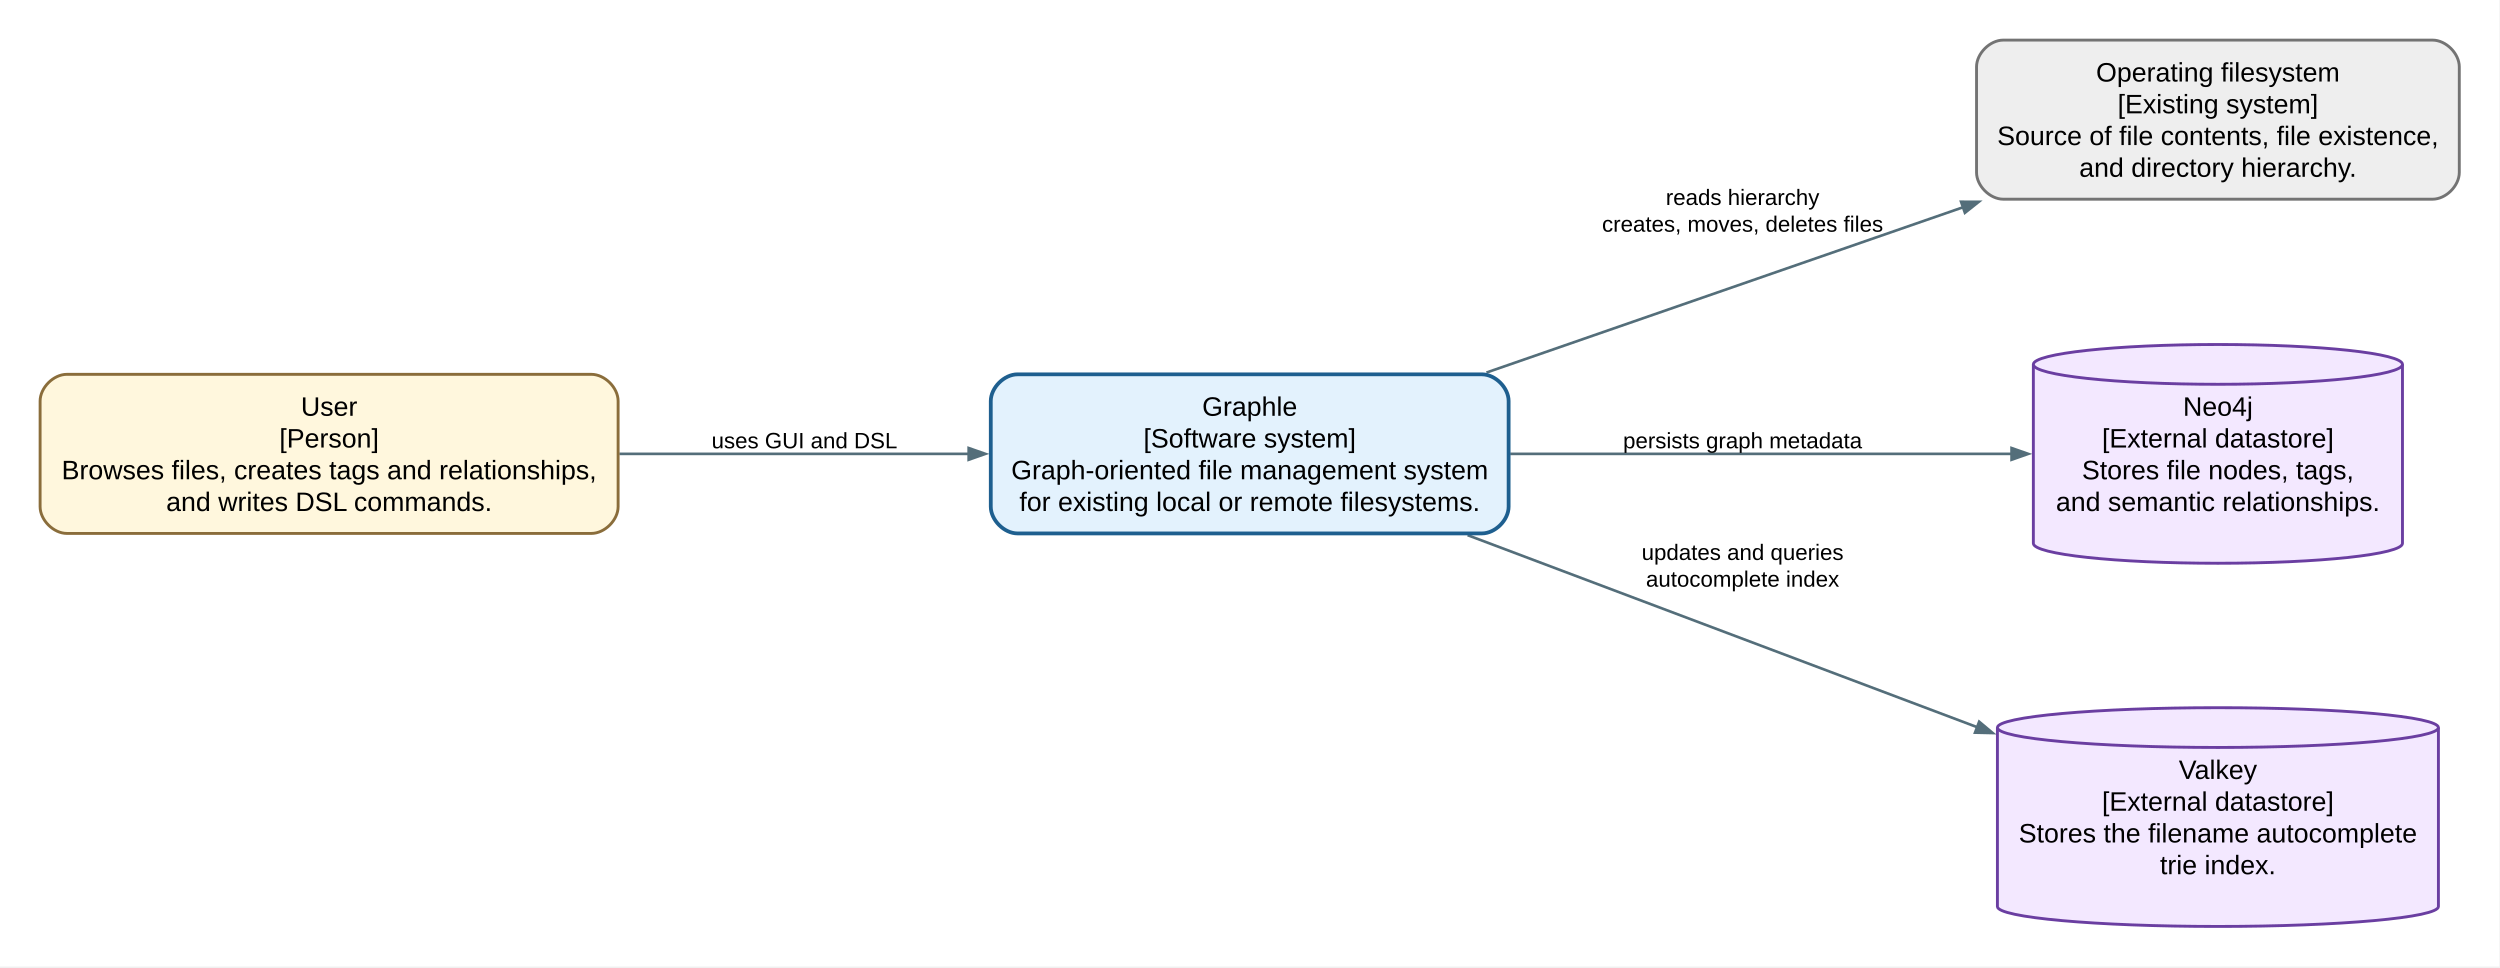
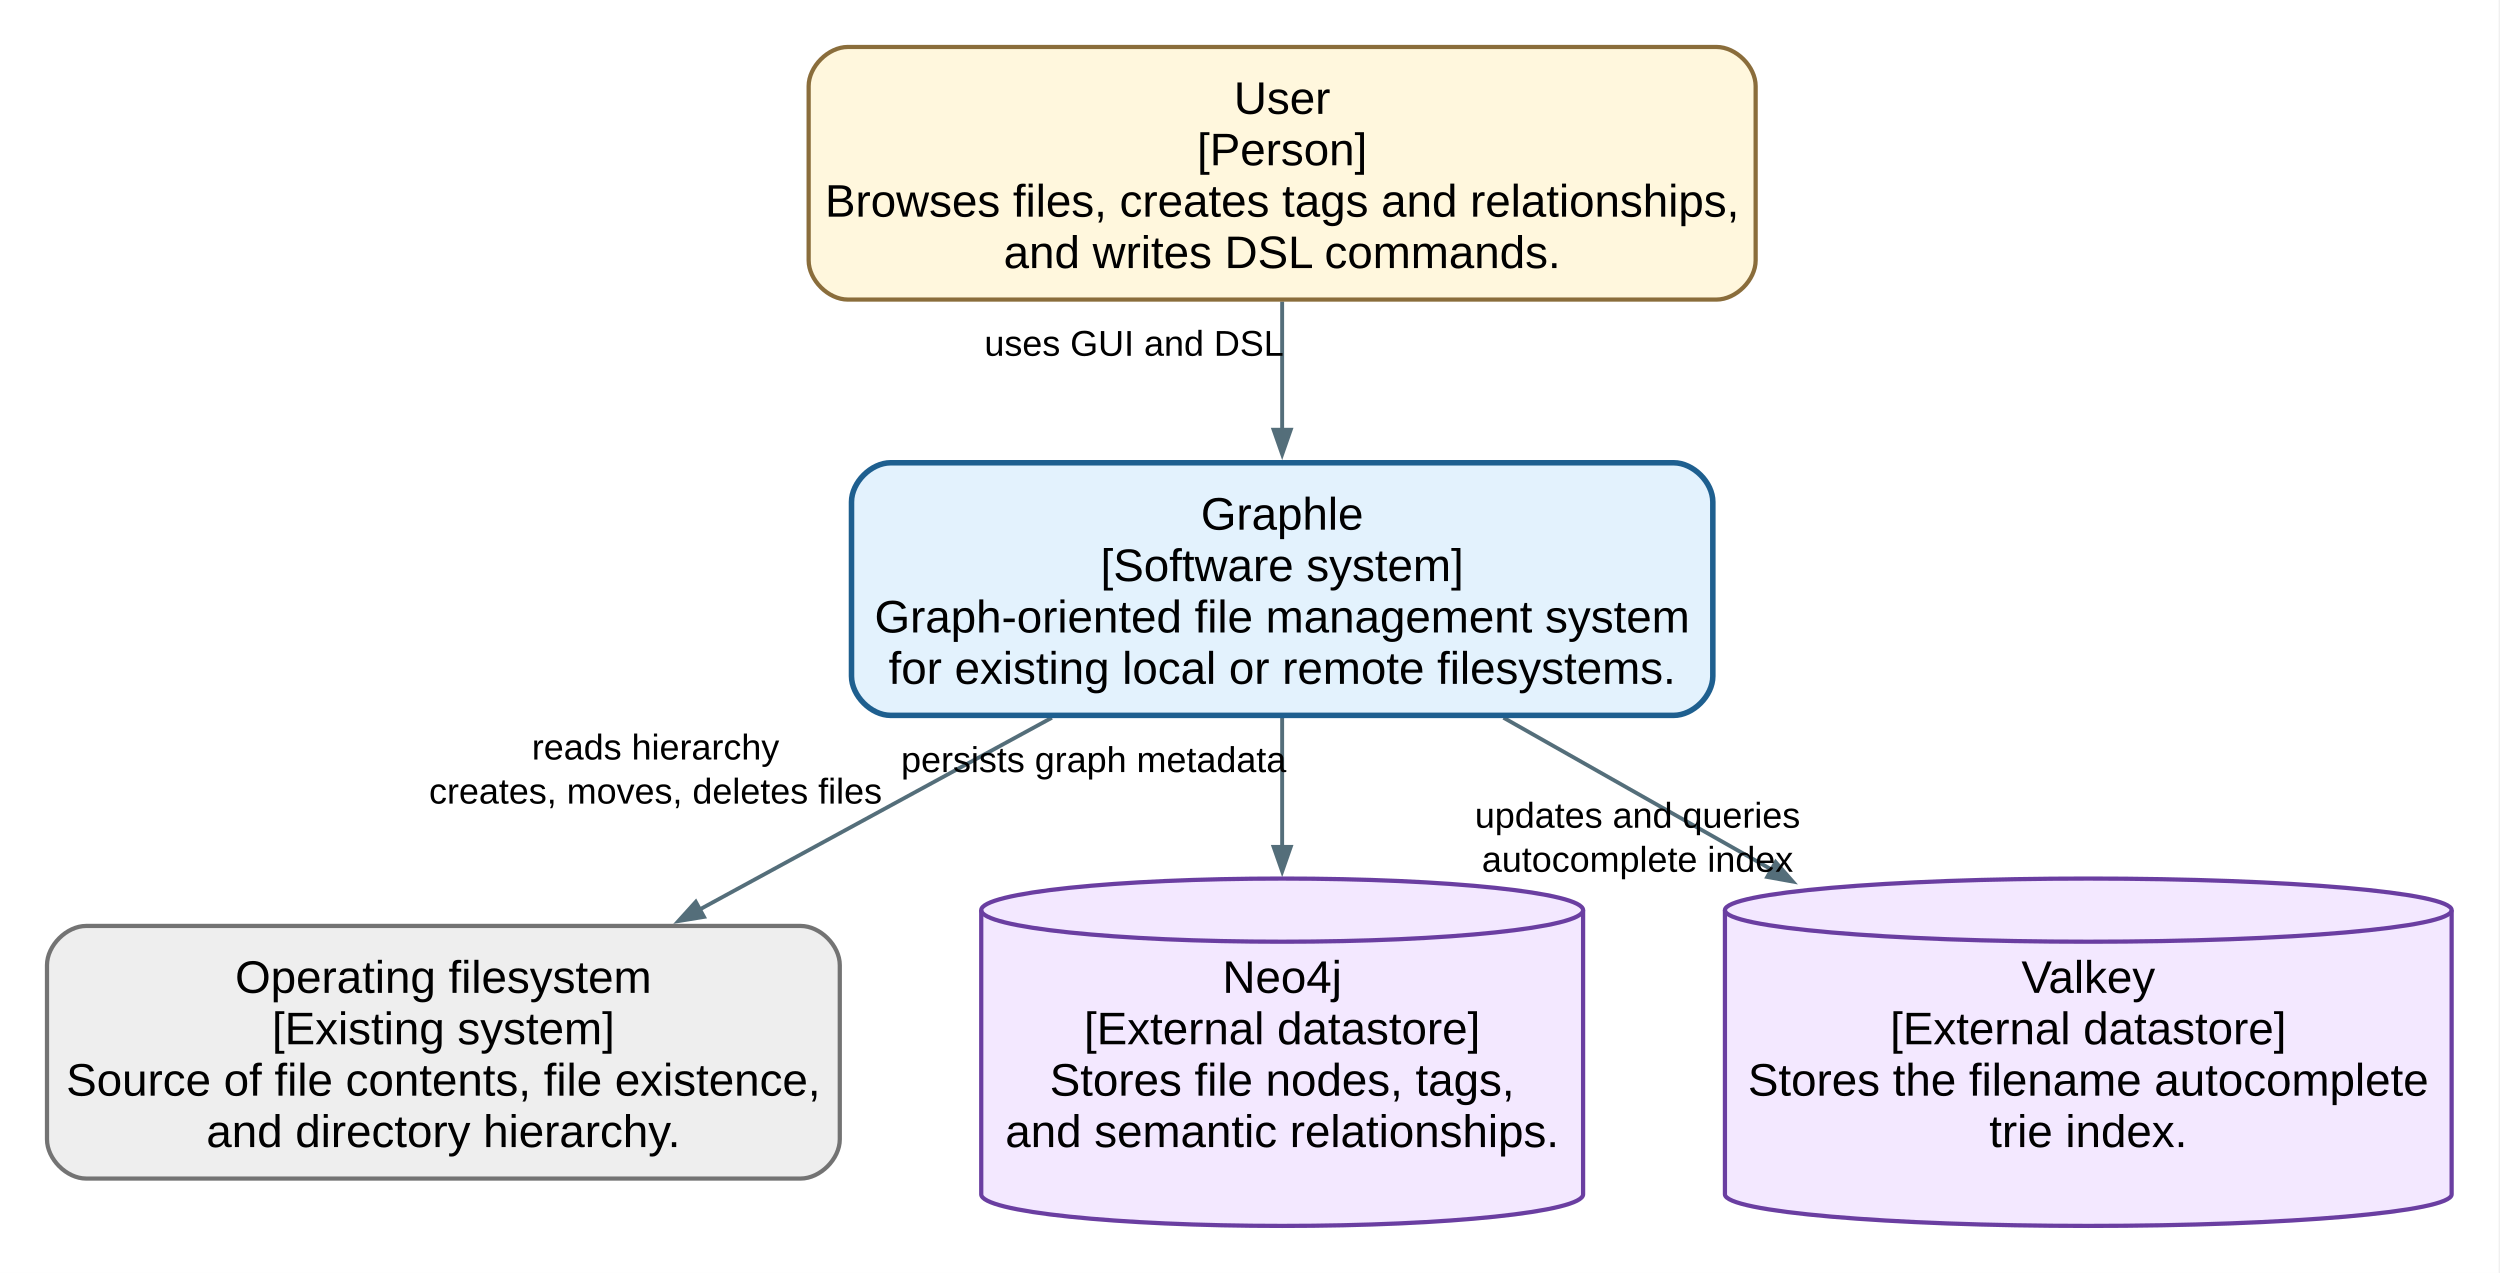
- <svg xmlns="http://www.w3.org/2000/svg" width="1122pt" height="434pt" viewBox="0.00 0.00 1122.00 434.00">
-   <g id="graph0" class="graph" transform="scale(1 1) rotate(0) translate(18 415.79)">
-     <polygon fill="white" stroke="none" points="-18,18 -18,-415.79 1103.73,-415.79 1103.73,18 -18,18" />
+ <svg xmlns="http://www.w3.org/2000/svg" width="766pt" height="390pt" viewBox="0.00 0.00 766.00 390.00">
+   <g id="graph0" class="graph" transform="scale(1 1) rotate(0) translate(14.4 375.62)">
+     <polygon fill="white" stroke="none" points="-14.4,14.4 -14.4,-375.62 751.18,-375.62 751.18,14.4 -14.4,14.4" />
    <g id="edge1" class="edge">
-       <path fill="none" stroke="#546e7a" stroke-width="1.2" d="M259.95,-212.09C310.05,-212.09 367.19,-212.09 416.87,-212.09" />
-       <polygon fill="#546e7a" stroke="#546e7a" stroke-width="1.2" points="416.74,-214.71 424.24,-212.09 416.74,-209.46 416.74,-214.71" />
-       <text xml:space="preserve" text-anchor="middle" x="343.04" y="-214.59" font-family="Arial" font-size="10.00">uses GUI and DSL</text>
+       <path fill="none" stroke="#546e7a" stroke-width="1.2" d="M378.45,-283.22C378.45,-270.82 378.45,-256.9 378.45,-243.9" />
+       <polygon fill="#546e7a" stroke="#546e7a" stroke-width="1.2" points="381.08,-243.94 378.46,-236.44 375.83,-243.94 381.08,-243.94" />
+       <text xml:space="preserve" text-anchor="middle" x="333.08" y="-266.61" font-family="Arial" font-size="11.00">uses GUI and DSL</text>
    </g>
    <g id="edge2" class="edge">
-       <path fill="none" stroke="#546e7a" stroke-width="1.2" d="M649.12,-248.59C713.99,-271.09 797.14,-299.92 863.39,-322.9" />
-       <polygon fill="#546e7a" stroke="#546e7a" stroke-width="1.2" points="862.13,-325.24 870.08,-325.22 863.85,-320.28 862.13,-325.24" />
-       <text xml:space="preserve" text-anchor="middle" x="764.07" y="-323.79" font-family="Arial" font-size="10.00">reads hierarchy</text>
-       <text xml:space="preserve" text-anchor="middle" x="764.07" y="-311.79" font-family="Arial" font-size="10.00">creates, moves, deletes files</text>
+       <path fill="none" stroke="#546e7a" stroke-width="1.2" d="M307.89,-155.71C274.46,-137.51 234.41,-115.71 200.02,-96.98" />
+       <polygon fill="#546e7a" stroke="#546e7a" stroke-width="1.2" points="201.3,-94.69 193.46,-93.41 198.79,-99.3 201.3,-94.69" />
+       <text xml:space="preserve" text-anchor="middle" x="186.45" y="-142.9" font-family="Arial" font-size="11.00">reads hierarchy</text>
+       <text xml:space="preserve" text-anchor="middle" x="186.45" y="-129.4" font-family="Arial" font-size="11.00">creates, moves, deletes files</text>
    </g>
    <g id="edge3" class="edge">
-       <path fill="none" stroke="#546e7a" stroke-width="1.2" d="M659.78,-212.09C730.4,-212.09 819.37,-212.09 885,-212.09" />
-       <polygon fill="#546e7a" stroke="#546e7a" stroke-width="1.2" points="884.79,-214.71 892.29,-212.09 884.79,-209.46 884.79,-214.71" />
-       <text xml:space="preserve" text-anchor="middle" x="764.07" y="-214.59" font-family="Arial" font-size="10.00">persists graph metadata</text>
+       <path fill="none" stroke="#546e7a" stroke-width="1.2" d="M378.45,-155.89C378.45,-143.6 378.45,-129.65 378.45,-116.11" />
+       <polygon fill="#546e7a" stroke="#546e7a" stroke-width="1.2" points="381.08,-116.14 378.46,-108.64 375.83,-116.14 381.08,-116.14" />
+       <text xml:space="preserve" text-anchor="middle" x="320.7" y="-139.05" font-family="Arial" font-size="11.00">persists graph metadata</text>
    </g>
    <g id="edge4" class="edge">
-       <path fill="none" stroke="#546e7a" stroke-width="1.2" d="M640.66,-175.61C708.63,-150 799.52,-115.74 869.6,-89.34" />
-       <polygon fill="#546e7a" stroke="#546e7a" stroke-width="1.2" points="870.25,-91.9 876.34,-86.8 868.39,-86.98 870.25,-91.9" />
-       <text xml:space="preserve" text-anchor="middle" x="764.07" y="-164.48" font-family="Arial" font-size="10.00">updates and queries</text>
-       <text xml:space="preserve" text-anchor="middle" x="764.07" y="-152.48" font-family="Arial" font-size="10.00">autocomplete index</text>
+       <path fill="none" stroke="#546e7a" stroke-width="1.2" d="M446.28,-155.71C471.62,-141.35 500.93,-124.75 528.4,-109.19" />
+       <polygon fill="#546e7a" stroke="#546e7a" stroke-width="1.2" points="529.66,-111.49 534.9,-105.51 527.08,-106.92 529.66,-111.49" />
+       <text xml:space="preserve" text-anchor="middle" x="487.34" y="-122" font-family="Arial" font-size="11.00">updates and queries</text>
+       <text xml:space="preserve" text-anchor="middle" x="487.34" y="-108.5" font-family="Arial" font-size="11.00">autocomplete index</text>
    </g>
    <g id="node1" class="node">
-       <path fill="#fff7dd" stroke="#8a6d3b" stroke-width="1.3" d="M247.41,-247.79C247.41,-247.79 12,-247.79 12,-247.79 6,-247.79 0,-241.79 0,-235.79 0,-235.79 0,-188.39 0,-188.39 0,-182.39 6,-176.39 12,-176.39 12,-176.39 247.41,-176.39 247.41,-176.39 253.41,-176.39 259.41,-182.39 259.41,-188.39 259.41,-188.39 259.41,-235.79 259.41,-235.79 259.41,-241.79 253.41,-247.79 247.41,-247.79" />
-       <text xml:space="preserve" text-anchor="middle" x="129.71" y="-229.19" font-family="Arial" font-size="12.00">User</text>
-       <text xml:space="preserve" text-anchor="middle" x="129.71" y="-214.94" font-family="Arial" font-size="12.00">[Person]</text>
-       <text xml:space="preserve" text-anchor="middle" x="129.71" y="-200.69" font-family="Arial" font-size="12.00">Browses files, creates tags and relationships,</text>
-       <text xml:space="preserve" text-anchor="middle" x="129.71" y="-186.44" font-family="Arial" font-size="12.00">and writes DSL commands.</text>
+       <path fill="#fff7dd" stroke="#8a6d3b" stroke-width="1.3" d="M511.53,-361.23C511.53,-361.23 245.37,-361.23 245.37,-361.23 239.38,-361.23 233.37,-355.23 233.37,-349.23 233.37,-349.23 233.37,-295.83 233.37,-295.83 233.37,-289.83 239.37,-283.83 245.37,-283.83 245.37,-283.83 511.53,-283.83 511.53,-283.83 517.53,-283.83 523.53,-289.83 523.53,-295.83 523.53,-295.83 523.53,-349.23 523.53,-349.23 523.53,-355.23 517.53,-361.23 511.53,-361.23" />
+       <text xml:space="preserve" text-anchor="middle" x="378.45" y="-340.73" font-family="Arial" font-size="14.00">User</text>
+       <text xml:space="preserve" text-anchor="middle" x="378.45" y="-324.98" font-family="Arial" font-size="14.00">[Person]</text>
+       <text xml:space="preserve" text-anchor="middle" x="378.45" y="-309.23" font-family="Arial" font-size="14.00">Browses files, creates tags and relationships,</text>
+       <text xml:space="preserve" text-anchor="middle" x="378.45" y="-293.48" font-family="Arial" font-size="14.00">and writes DSL commands.</text>
    </g>
    <g id="node2" class="node">
-       <path fill="#e3f2fd" stroke="#1e5f8f" stroke-width="1.7" d="M647.07,-247.79C647.07,-247.79 438.66,-247.79 438.66,-247.79 432.66,-247.79 426.66,-241.79 426.66,-235.79 426.66,-235.79 426.66,-188.39 426.66,-188.39 426.66,-182.39 432.66,-176.39 438.66,-176.39 438.66,-176.39 647.07,-176.39 647.07,-176.39 653.07,-176.39 659.07,-182.39 659.07,-188.39 659.07,-188.39 659.07,-235.79 659.07,-235.79 659.07,-241.79 653.07,-247.79 647.07,-247.79" />
-       <text xml:space="preserve" text-anchor="middle" x="542.87" y="-229.19" font-family="Arial" font-size="12.00">Graphle</text>
-       <text xml:space="preserve" text-anchor="middle" x="542.87" y="-214.94" font-family="Arial" font-size="12.00">[Software system]</text>
-       <text xml:space="preserve" text-anchor="middle" x="542.87" y="-200.69" font-family="Arial" font-size="12.00">Graph-oriented file management system</text>
-       <text xml:space="preserve" text-anchor="middle" x="542.87" y="-186.44" font-family="Arial" font-size="12.00">for existing local or remote filesystems.</text>
+       <path fill="#e3f2fd" stroke="#1e5f8f" stroke-width="1.7" d="M498.41,-233.83C498.41,-233.83 258.5,-233.83 258.5,-233.83 252.5,-233.83 246.5,-227.83 246.5,-221.83 246.5,-221.83 246.5,-168.43 246.5,-168.43 246.5,-162.43 252.5,-156.43 258.5,-156.43 258.5,-156.43 498.41,-156.43 498.41,-156.43 504.41,-156.43 510.41,-162.43 510.41,-168.43 510.41,-168.43 510.41,-221.83 510.41,-221.83 510.41,-227.83 504.41,-233.83 498.41,-233.83" />
+       <text xml:space="preserve" text-anchor="middle" x="378.45" y="-213.33" font-family="Arial" font-size="14.00">Graphle</text>
+       <text xml:space="preserve" text-anchor="middle" x="378.45" y="-197.58" font-family="Arial" font-size="14.00">[Software system]</text>
+       <text xml:space="preserve" text-anchor="middle" x="378.45" y="-181.83" font-family="Arial" font-size="14.00">Graph-oriented file management system</text>
+       <text xml:space="preserve" text-anchor="middle" x="378.45" y="-166.08" font-family="Arial" font-size="14.00">for existing local or remote filesystems.</text>
    </g>
    <g id="node3" class="node">
-       <path fill="#eeeeee" stroke="#737373" stroke-width="1.3" d="M1073.73,-397.79C1073.73,-397.79 881.07,-397.79 881.07,-397.79 875.07,-397.79 869.07,-391.79 869.07,-385.79 869.07,-385.79 869.07,-338.39 869.07,-338.39 869.07,-332.39 875.07,-326.39 881.07,-326.39 881.07,-326.39 1073.73,-326.39 1073.73,-326.39 1079.73,-326.39 1085.73,-332.39 1085.73,-338.39 1085.73,-338.39 1085.73,-385.79 1085.73,-385.79 1085.73,-391.79 1079.73,-397.79 1073.73,-397.79" />
-       <text xml:space="preserve" text-anchor="middle" x="977.4" y="-379.19" font-family="Arial" font-size="12.00">Operating filesystem</text>
-       <text xml:space="preserve" text-anchor="middle" x="977.4" y="-364.94" font-family="Arial" font-size="12.00">[Existing system]</text>
-       <text xml:space="preserve" text-anchor="middle" x="977.4" y="-350.69" font-family="Arial" font-size="12.00">Source of file contents, file existence,</text>
-       <text xml:space="preserve" text-anchor="middle" x="977.4" y="-336.44" font-family="Arial" font-size="12.00">and directory hierarchy.</text>
+       <path fill="#eeeeee" stroke="#737373" stroke-width="1.3" d="M230.91,-91.91C230.91,-91.91 12,-91.91 12,-91.91 6,-91.91 0,-85.91 0,-79.91 0,-79.91 0,-26.51 0,-26.51 0,-20.51 6,-14.51 12,-14.51 12,-14.51 230.91,-14.51 230.91,-14.51 236.91,-14.51 242.91,-20.51 242.91,-26.51 242.91,-26.51 242.91,-79.91 242.91,-79.91 242.91,-85.91 236.91,-91.91 230.91,-91.91" />
+       <text xml:space="preserve" text-anchor="middle" x="121.45" y="-71.41" font-family="Arial" font-size="14.00">Operating filesystem</text>
+       <text xml:space="preserve" text-anchor="middle" x="121.45" y="-55.66" font-family="Arial" font-size="14.00">[Existing system]</text>
+       <text xml:space="preserve" text-anchor="middle" x="121.45" y="-39.91" font-family="Arial" font-size="14.00">Source of file contents, file existence,</text>
+       <text xml:space="preserve" text-anchor="middle" x="121.45" y="-24.16" font-family="Arial" font-size="14.00">and directory hierarchy.</text>
    </g>
    <g id="node4" class="node">
-       <path fill="#f3e8ff" stroke="#6a3ea1" stroke-width="1.3" d="M1060.23,-252.25C1060.23,-257.17 1023.1,-261.18 977.4,-261.18 931.7,-261.18 894.57,-257.17 894.57,-252.25 894.57,-252.25 894.57,-171.93 894.57,-171.93 894.57,-167 931.7,-163 977.4,-163 1023.1,-163 1060.23,-167 1060.23,-171.93 1060.23,-171.93 1060.23,-252.25 1060.23,-252.25" />
-       <path fill="none" stroke="#6a3ea1" stroke-width="1.3" d="M1060.23,-252.25C1060.23,-247.33 1023.1,-243.32 977.4,-243.32 931.7,-243.32 894.57,-247.33 894.57,-252.25" />
-       <text xml:space="preserve" text-anchor="middle" x="977.4" y="-229.19" font-family="Arial" font-size="12.00">Neo4j</text>
-       <text xml:space="preserve" text-anchor="middle" x="977.4" y="-214.94" font-family="Arial" font-size="12.00">[External datastore]</text>
-       <text xml:space="preserve" text-anchor="middle" x="977.4" y="-200.69" font-family="Arial" font-size="12.00">Stores file nodes, tags,</text>
-       <text xml:space="preserve" text-anchor="middle" x="977.4" y="-186.44" font-family="Arial" font-size="12.00">and semantic relationships.</text>
+       <path fill="#f3e8ff" stroke="#6a3ea1" stroke-width="1.3" d="M470.66,-96.75C470.66,-102.09 429.33,-106.43 378.45,-106.43 327.58,-106.43 286.25,-102.09 286.25,-96.75 286.25,-96.75 286.25,-9.67 286.25,-9.67 286.25,-4.34 327.58,0 378.45,0 429.33,0 470.66,-4.34 470.66,-9.67 470.66,-9.67 470.66,-96.75 470.66,-96.75" />
+       <path fill="none" stroke="#6a3ea1" stroke-width="1.3" d="M470.66,-96.75C470.66,-91.41 429.33,-87.08 378.45,-87.08 327.58,-87.08 286.25,-91.41 286.25,-96.75" />
+       <text xml:space="preserve" text-anchor="middle" x="378.45" y="-71.41" font-family="Arial" font-size="14.00">Neo4j</text>
+       <text xml:space="preserve" text-anchor="middle" x="378.45" y="-55.66" font-family="Arial" font-size="14.00">[External datastore]</text>
+       <text xml:space="preserve" text-anchor="middle" x="378.45" y="-39.91" font-family="Arial" font-size="14.00">Stores file nodes, tags,</text>
+       <text xml:space="preserve" text-anchor="middle" x="378.45" y="-24.16" font-family="Arial" font-size="14.00">and semantic relationships.</text>
    </g>
    <g id="node5" class="node">
-       <path fill="#f3e8ff" stroke="#6a3ea1" stroke-width="1.3" d="M1076.36,-89.25C1076.36,-94.17 1032,-98.18 977.4,-98.18 922.8,-98.18 878.44,-94.17 878.44,-89.25 878.44,-89.25 878.44,-8.92 878.44,-8.92 878.44,-4 922.8,0 977.4,0 1032,0 1076.36,-4 1076.36,-8.92 1076.36,-8.92 1076.36,-89.25 1076.36,-89.25" />
-       <path fill="none" stroke="#6a3ea1" stroke-width="1.3" d="M1076.36,-89.25C1076.36,-84.33 1032,-80.33 977.4,-80.33 922.8,-80.33 878.44,-84.33 878.44,-89.25" />
-       <text xml:space="preserve" text-anchor="middle" x="977.4" y="-66.19" font-family="Arial" font-size="12.00">Valkey</text>
-       <text xml:space="preserve" text-anchor="middle" x="977.4" y="-51.94" font-family="Arial" font-size="12.00">[External datastore]</text>
-       <text xml:space="preserve" text-anchor="middle" x="977.4" y="-37.69" font-family="Arial" font-size="12.00">Stores the filename autocomplete</text>
-       <text xml:space="preserve" text-anchor="middle" x="977.4" y="-23.44" font-family="Arial" font-size="12.00">trie index.</text>
+       <path fill="#f3e8ff" stroke="#6a3ea1" stroke-width="1.3" d="M736.78,-96.75C736.78,-102.09 686.89,-106.43 625.45,-106.43 564.02,-106.43 514.12,-102.09 514.12,-96.75 514.12,-96.75 514.12,-9.67 514.12,-9.67 514.12,-4.34 564.02,0 625.45,0 686.89,0 736.78,-4.34 736.78,-9.67 736.78,-9.67 736.78,-96.75 736.78,-96.75" />
+       <path fill="none" stroke="#6a3ea1" stroke-width="1.3" d="M736.78,-96.75C736.78,-91.41 686.89,-87.08 625.45,-87.08 564.02,-87.08 514.12,-91.41 514.12,-96.75" />
+       <text xml:space="preserve" text-anchor="middle" x="625.45" y="-71.41" font-family="Arial" font-size="14.00">Valkey</text>
+       <text xml:space="preserve" text-anchor="middle" x="625.45" y="-55.66" font-family="Arial" font-size="14.00">[External datastore]</text>
+       <text xml:space="preserve" text-anchor="middle" x="625.45" y="-39.91" font-family="Arial" font-size="14.00">Stores the filename autocomplete</text>
+       <text xml:space="preserve" text-anchor="middle" x="625.45" y="-24.16" font-family="Arial" font-size="14.00">trie index.</text>
    </g>
  </g>
</svg>
